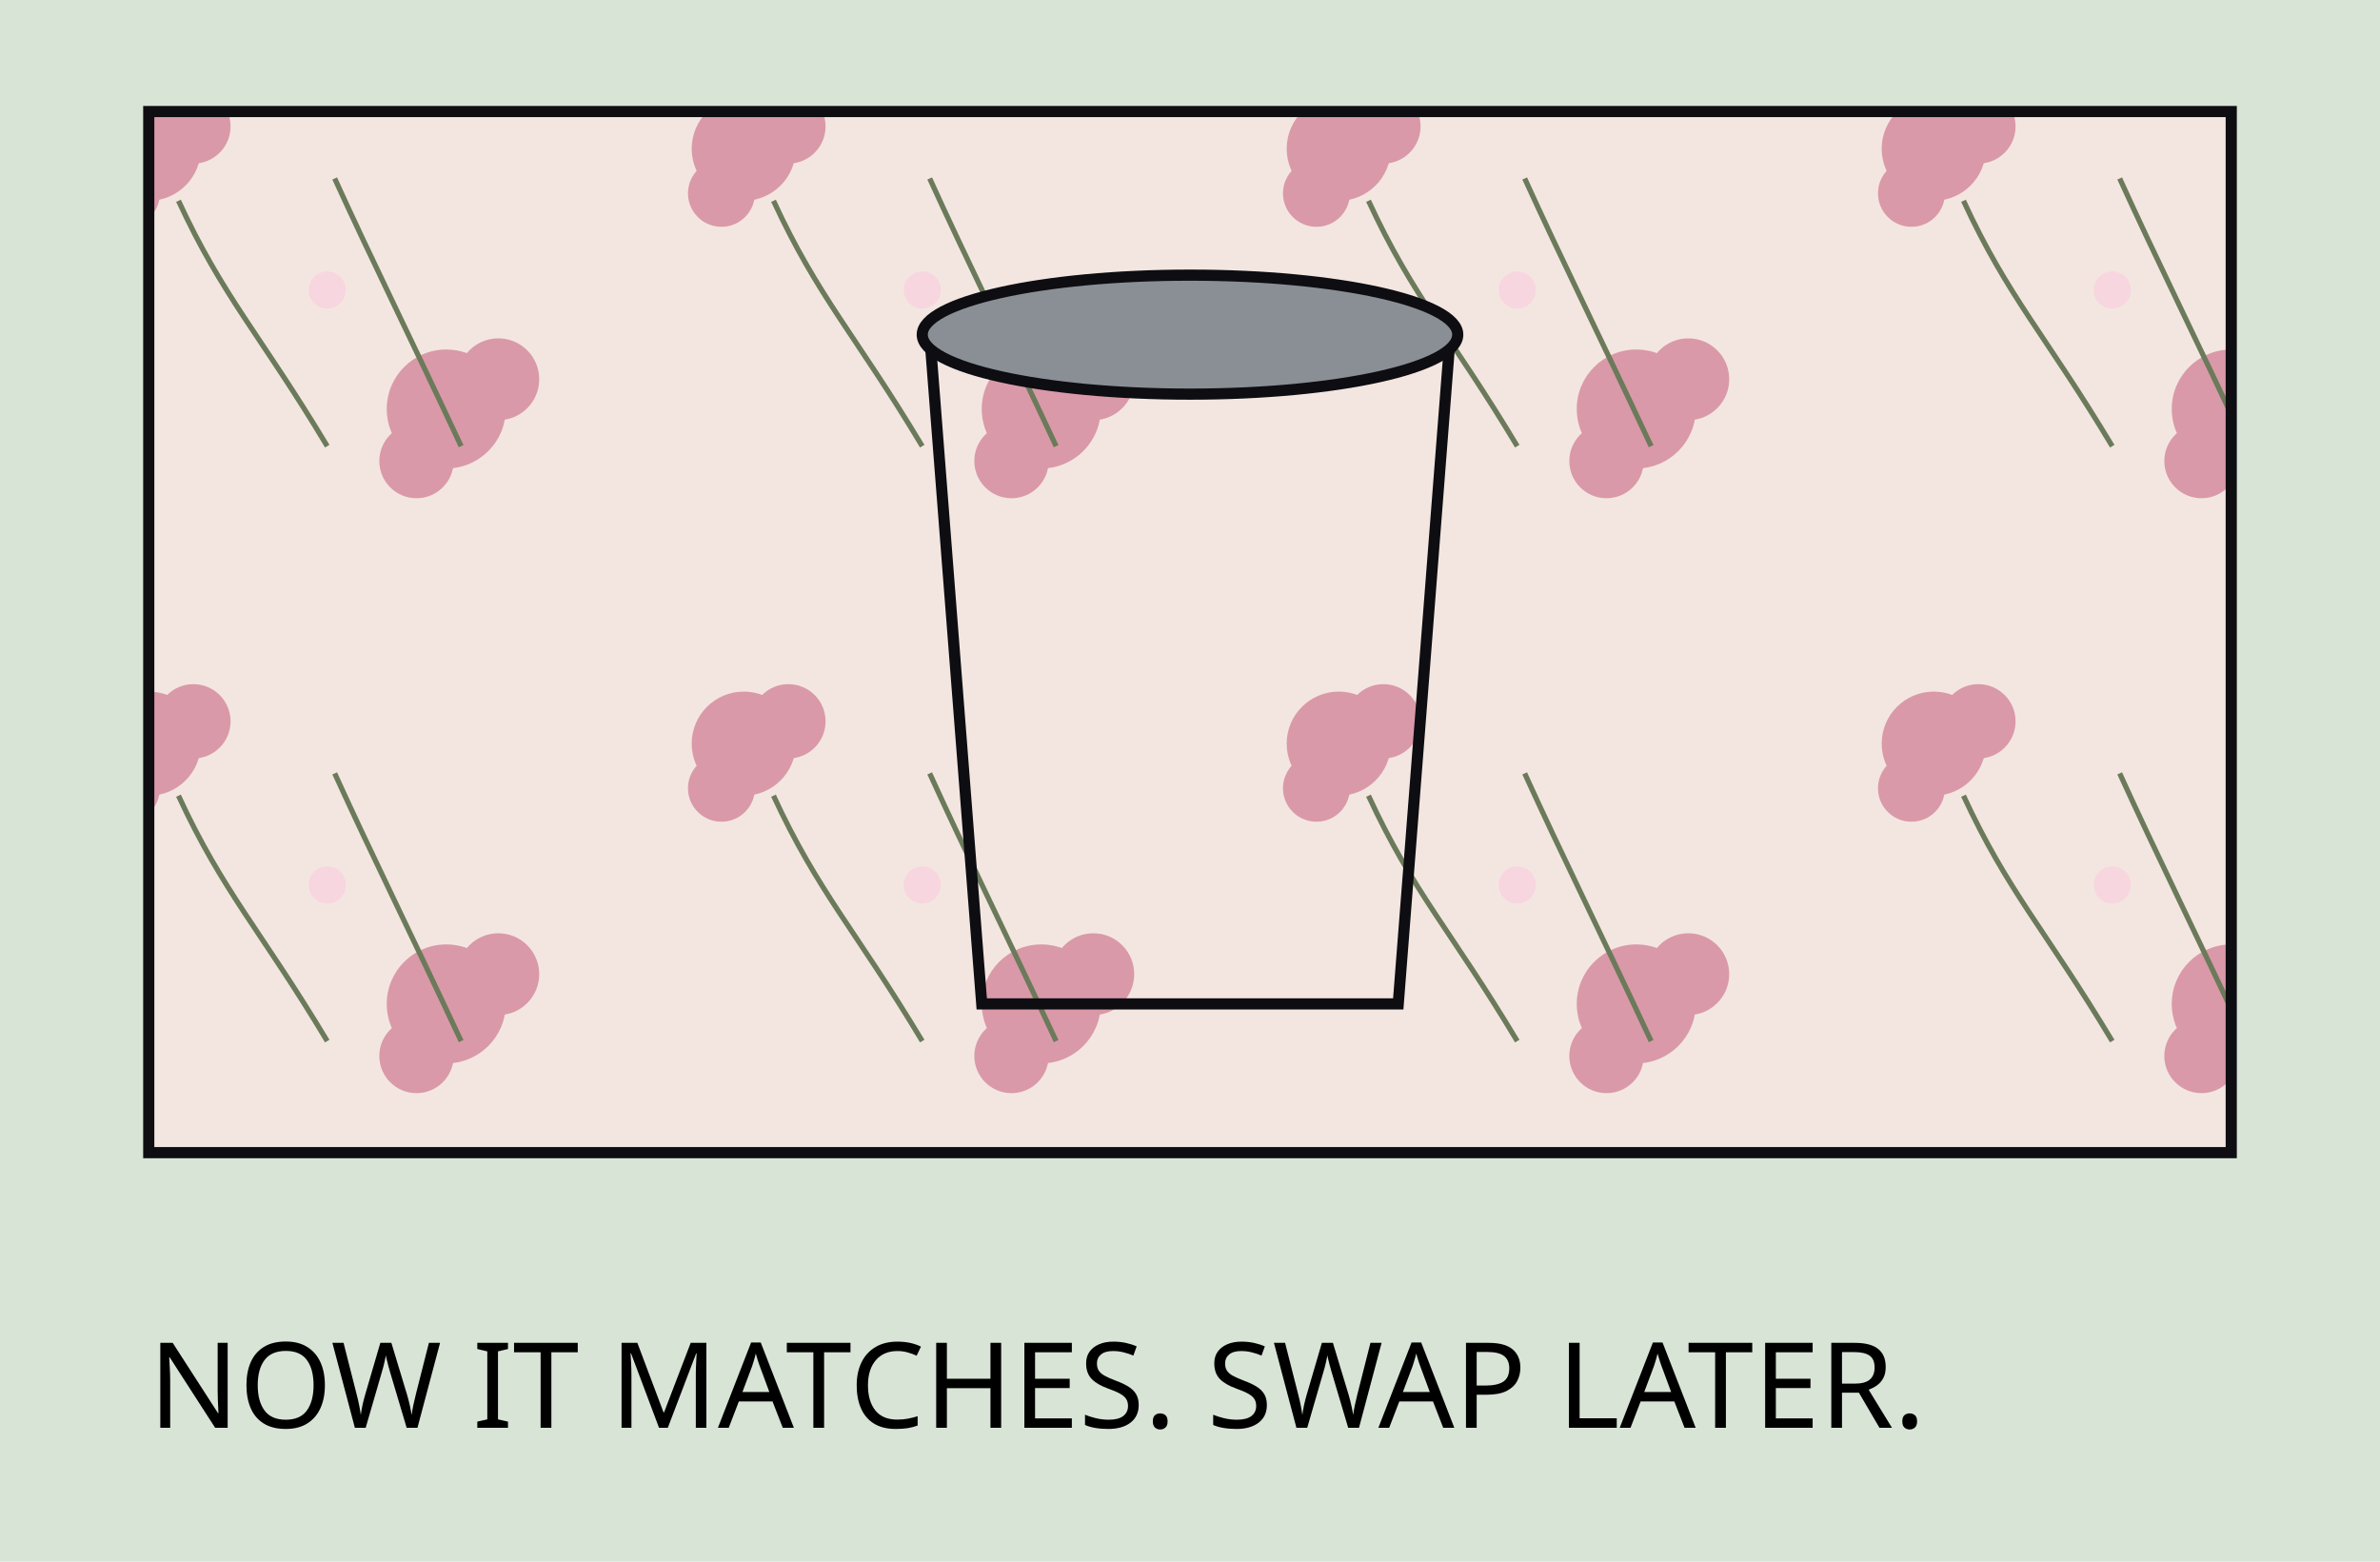
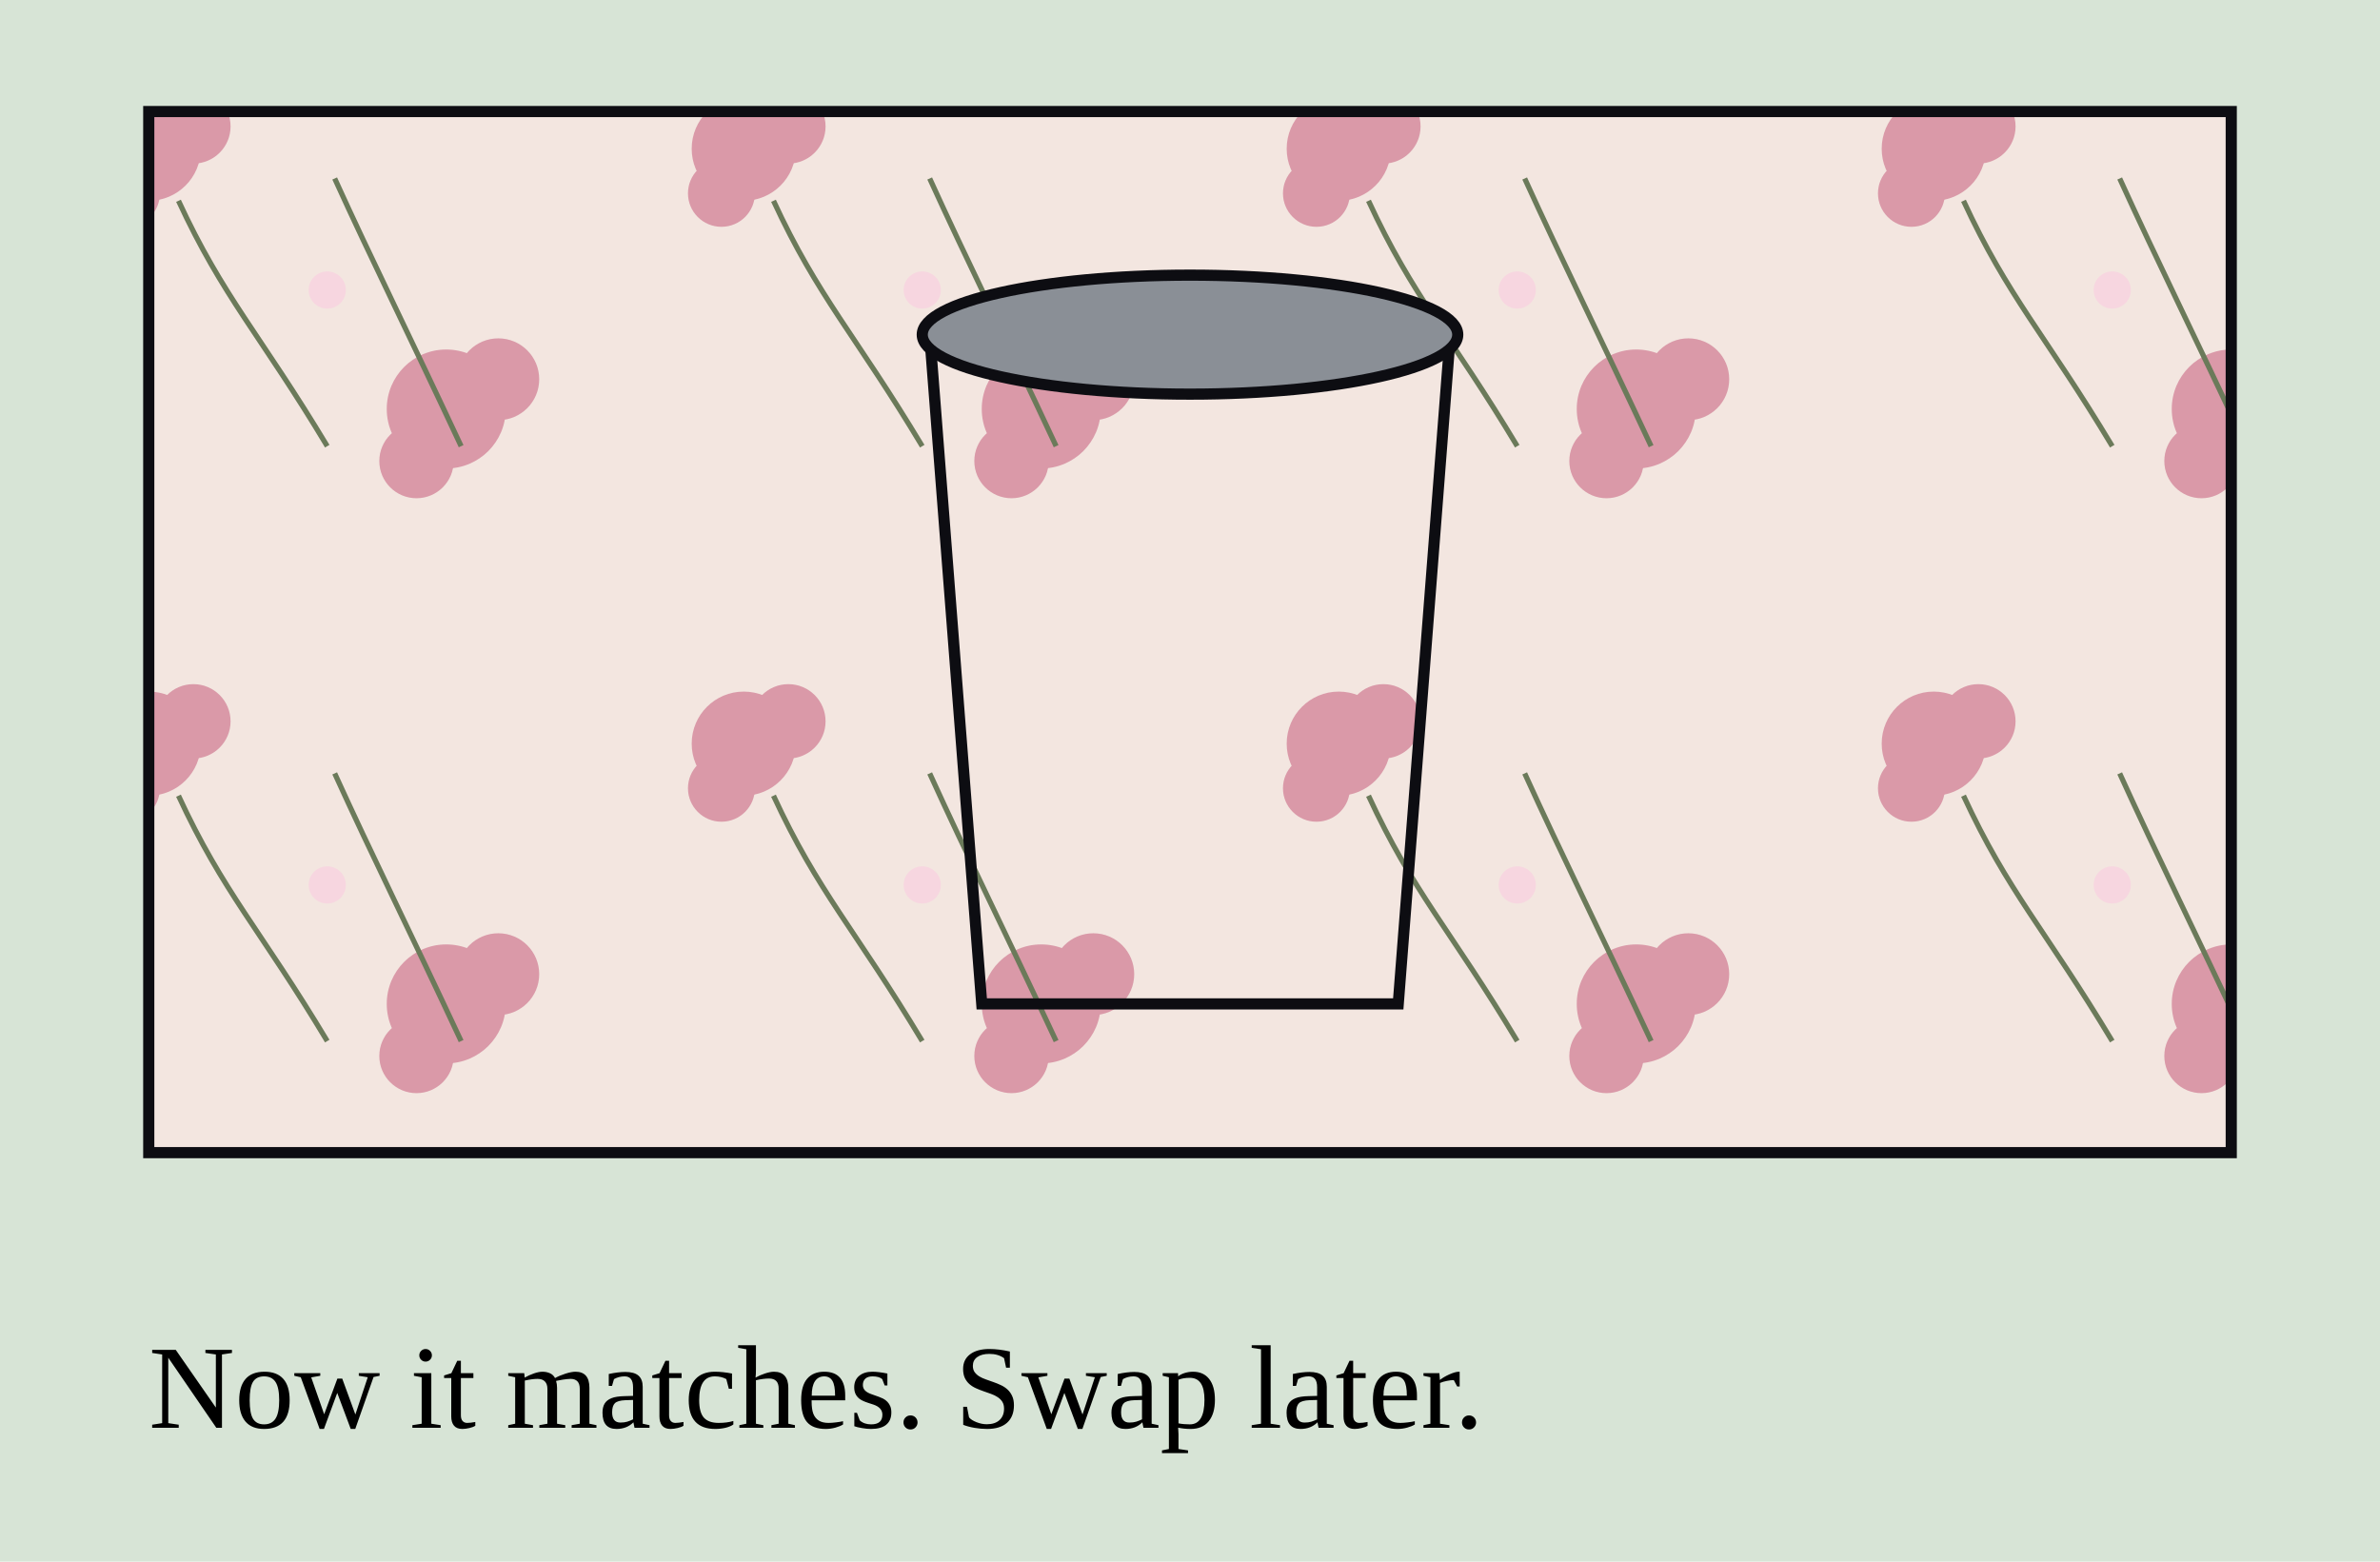
<svg xmlns="http://www.w3.org/2000/svg" width="640" height="420" viewBox="0 0 640 420" role="img">
  <defs>
    <pattern id="p" width="160" height="160" patternUnits="userSpaceOnUse">
      <rect width="160" height="160" fill="#f3e6e0" />
      <g fill="#c45a7a" opacity=".55">
        <circle cx="40" cy="40" r="14" />
        <circle cx="52" cy="34" r="10" />
        <circle cx="34" cy="52" r="9" />
        <circle cx="120" cy="110" r="16" />
        <circle cx="134" cy="102" r="11" />
        <circle cx="112" cy="124" r="10" />
      </g>
      <g fill="none" stroke="#6b7a5a" stroke-width="1.4">
        <path d="M48 54 C60 80 70 90 88 120" />
        <path d="M124 120 C110 90 100 70 90 48" />
      </g>
      <circle cx="88" cy="78" r="5" fill="#f7d6e0" />
    </pattern>
  </defs>
  <rect width="640" height="420" fill="#d7e4d6" />
  <rect x="40" y="30" width="560" height="280" fill="url(#p)" stroke="#0d0d12" stroke-width="3" />
  <path d="M250 90 L390 90 L376 270 L264 270 Z" fill="url(#p)" stroke="#0d0d12" stroke-width="3" />
  <ellipse cx="320" cy="90" rx="72" ry="16" fill="#8a8f96" stroke="#0d0d12" stroke-width="3" />
-   <text x="40" y="384" font-family="Archivo Black, sans-serif" font-size="32">NOW IT MATCHES. SWAP LATER.</text>
+   <text x="40" y="384" font-family="Georgia, Times New Roman, serif" font-size="32">Now it matches. Swap later.</text>
</svg>
